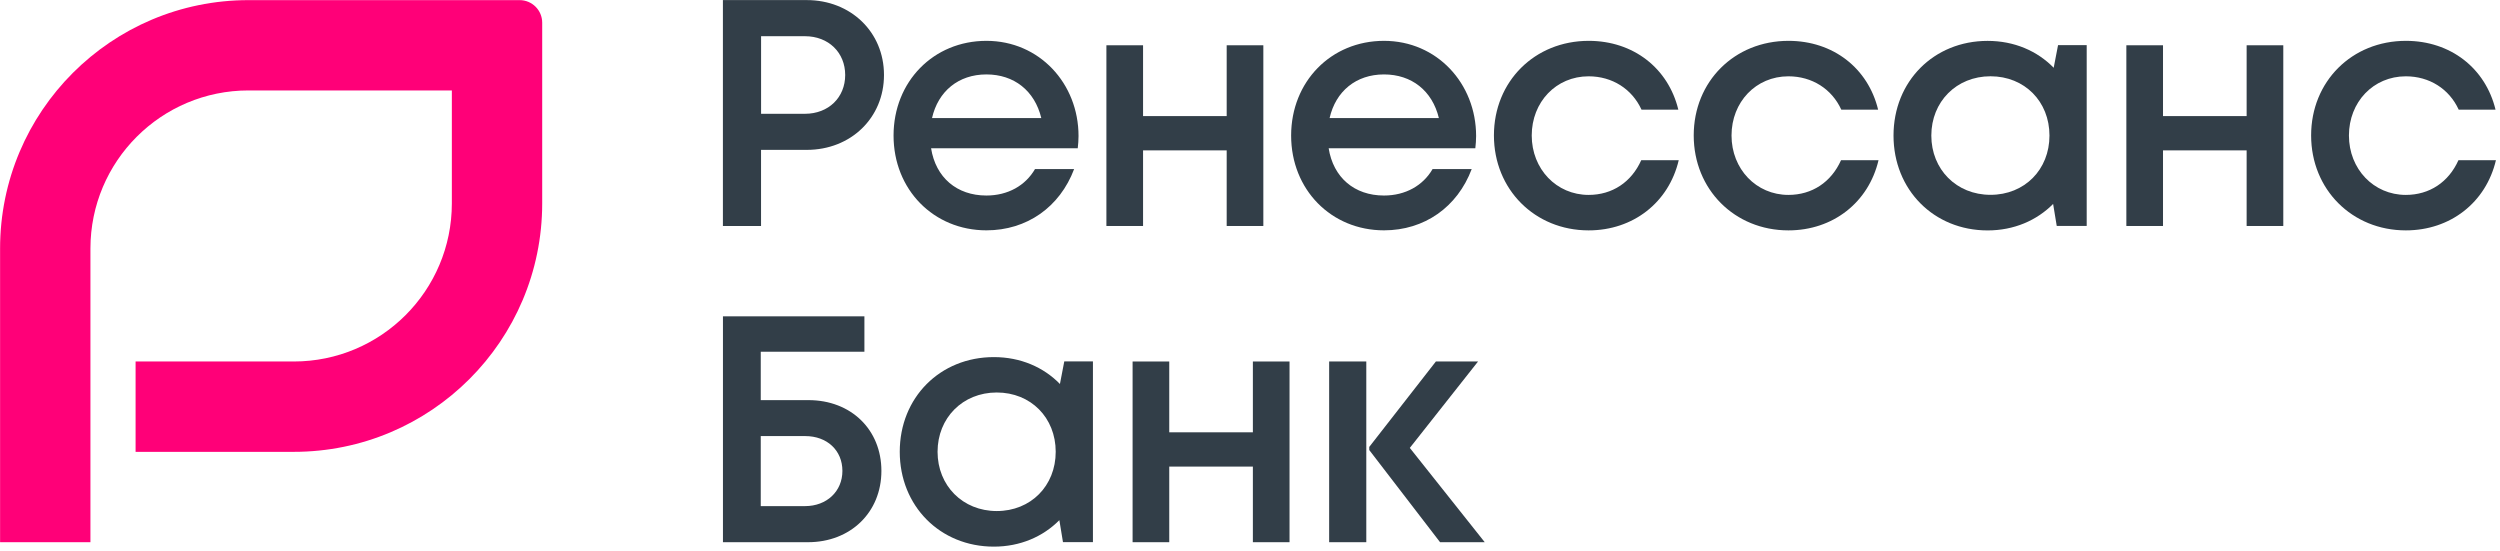
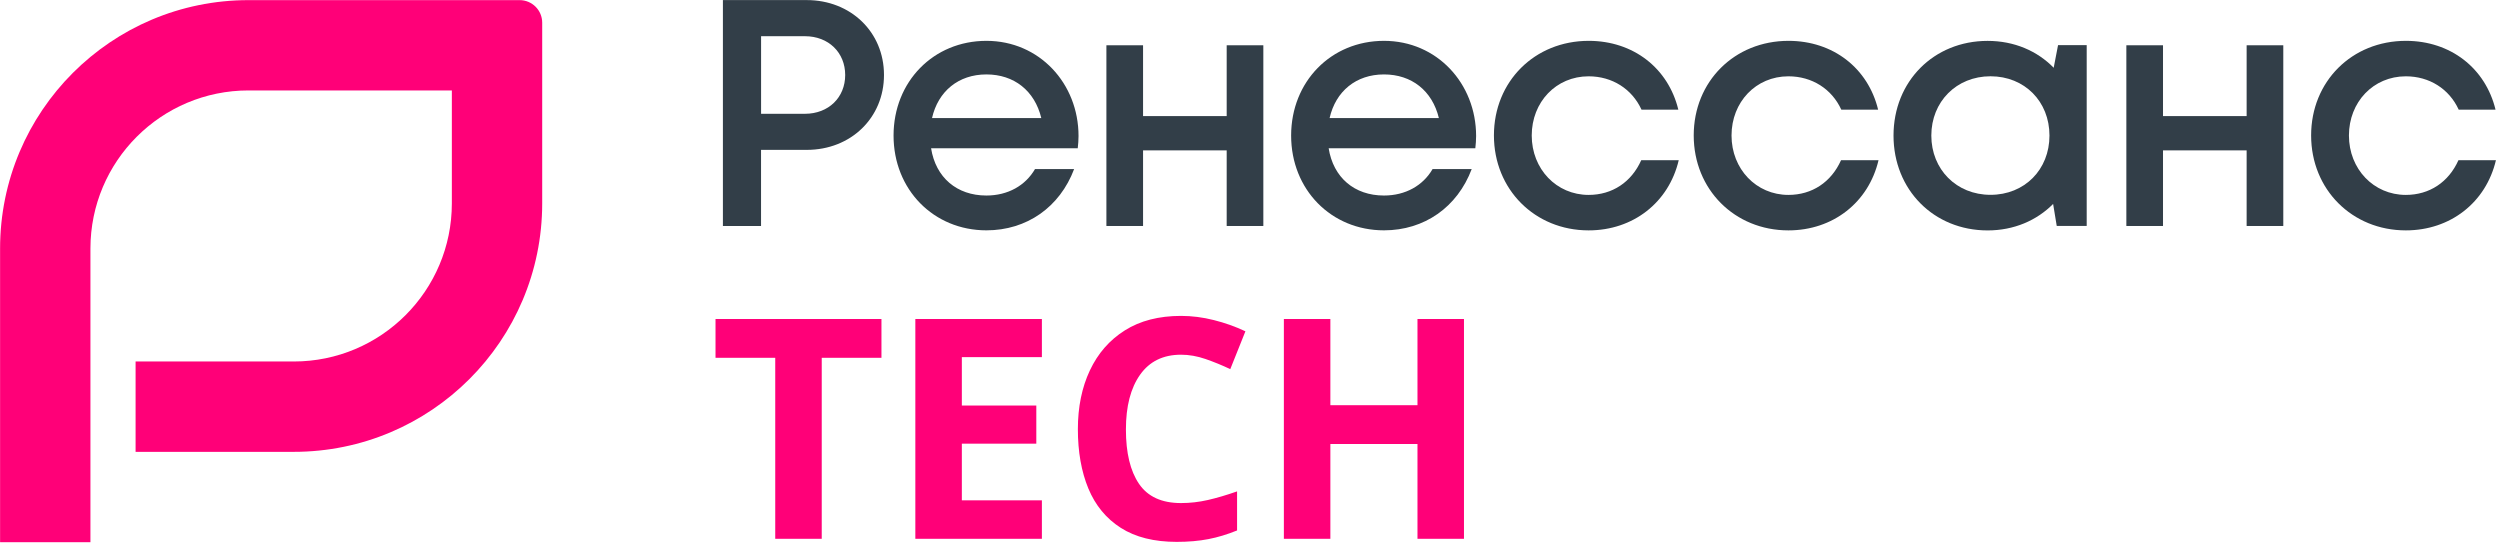
- <svg xmlns="http://www.w3.org/2000/svg" width="609" height="134" viewBox="0 0 609 134" fill="none">
-   <path d="M0.02 60.55V132.08H22.03V60.55C22.03 39.28 39.27 22.03 60.55 22.03H110.07V49.54C110.07 70.81 92.83 88.06 71.55 88.06H33.03V110.07H71.55C104.98 110.07 132.08 82.97 132.08 49.54V5.53C132.08 2.49 129.62 0.03 126.58 0.03H60.55C27.12 0.03 0.02 27.13 0.02 60.56V60.55Z" fill="#FF0078" />
-   <path d="M262.73 33.14C262.73 34.13 262.65 35.12 262.54 36.11H226.81C227.94 43.24 233.08 47.63 240.28 47.63C245.54 47.63 249.8 45.2 252.13 41.18H261.66C258.16 50.47 250.12 56.11 240.29 56.11C227.42 56.11 217.67 46.18 217.67 33.03C217.67 19.88 227.39 9.95 240.29 9.95C253.19 9.95 262.73 20.33 262.73 33.14V33.14ZM240.29 18.13C233.48 18.13 228.53 22.23 227.04 28.76H253.66C252.04 22.07 247 18.13 240.29 18.13Z" fill="#323E48" />
-   <path d="M307.75 11.03V55.05H298.82V36.63H278.45V55.05H269.52V11.03H278.45V28.28H298.82V11.03H307.75Z" fill="#323E48" />
-   <path d="M359.58 33.14C359.58 34.13 359.5 35.12 359.39 36.11H323.66C324.79 43.24 329.93 47.63 337.13 47.63C342.39 47.63 346.65 45.2 348.98 41.18H358.51C355.01 50.47 346.97 56.11 337.14 56.11C324.27 56.11 314.52 46.18 314.52 33.03C314.52 19.88 324.24 9.95 337.14 9.95C350.04 9.95 359.58 20.33 359.58 33.14V33.14ZM337.14 18.13C330.33 18.13 325.38 22.23 323.89 28.76H350.51C348.89 22.07 343.85 18.13 337.14 18.13Z" fill="#323E48" />
-   <path d="M386.99 56.12C373.88 56.12 363.92 46.14 363.92 32.99C363.92 19.84 373.85 9.95 387.01 9.95C397.89 9.95 406.39 16.61 408.84 26.71H399.87C397.55 21.65 392.72 18.59 386.99 18.59C379.07 18.59 373.13 24.85 373.13 33.01C373.13 41.17 379.15 47.48 386.99 47.48C392.75 47.48 397.42 44.37 399.81 39.02H408.94C406.52 49.31 397.85 56.12 386.99 56.12V56.12Z" fill="#323E48" />
-   <path d="M435.66 56.12C422.55 56.12 412.59 46.14 412.59 32.99C412.59 19.84 422.52 9.95 435.68 9.95C446.56 9.95 455.06 16.61 457.51 26.71H448.54C446.22 21.65 441.4 18.59 435.66 18.59C427.74 18.59 421.8 24.85 421.8 33.01C421.8 41.17 427.82 47.48 435.66 47.48C441.42 47.48 446.09 44.37 448.48 39.02H457.61C455.19 49.31 446.52 56.12 435.66 56.12Z" fill="#323E48" />
-   <path d="M508.32 11.01V55.03H501.02L500.14 49.68C496.15 53.71 490.59 56.13 484.18 56.13C471.07 56.13 461.26 46.22 461.26 33.02C461.26 19.82 471.07 9.96 484.18 9.96C490.67 9.96 496.29 12.41 500.28 16.51L501.34 11H508.32V11.01ZM499.25 33.02C499.25 24.72 493.19 18.58 484.89 18.58C476.59 18.58 470.47 24.78 470.47 33.02C470.47 41.26 476.59 47.46 484.89 47.46C493.19 47.46 499.25 41.32 499.25 33.02Z" fill="#323E48" />
-   <path d="M556.21 11.03V55.05H547.28V36.63H526.91V55.05H517.98V11.03H526.91V28.28H547.28V11.03H556.21Z" fill="#323E48" />
-   <path d="M586.06 56.12C572.95 56.12 562.99 46.14 562.99 32.99C562.99 19.84 572.92 9.95 586.08 9.95C596.96 9.95 605.46 16.61 607.91 26.71H598.94C596.62 21.65 591.8 18.59 586.06 18.59C578.14 18.59 572.2 24.85 572.2 33.01C572.2 41.17 578.22 47.48 586.06 47.48C591.82 47.48 596.49 44.37 598.88 39.02H608.01C605.59 49.31 596.92 56.12 586.06 56.12Z" fill="#323E48" />
-   <path d="M205.89 18.27C205.89 12.83 201.86 8.82 196.08 8.82H185.4V27.72H196.08C201.86 27.72 205.89 23.71 205.89 18.27ZM215.34 18.27C215.34 28.7 207.27 36.51 196.52 36.51H185.39V55.05H176.1V0.02H196.52C207.21 0.02 215.34 7.78 215.34 18.26V18.27Z" fill="#323E48" />
-   <path d="M266.24 88.04V132.06H258.94L258.06 126.71C254.07 130.74 248.51 133.16 242.1 133.16C228.99 133.16 219.18 123.25 219.18 110.05C219.18 96.85 228.99 86.99 242.1 86.99C248.59 86.99 254.21 89.44 258.2 93.54L259.26 88.03H266.24V88.04ZM257.17 110.05C257.17 101.75 251.11 95.61 242.81 95.61C234.51 95.61 228.39 101.81 228.39 110.05C228.39 118.29 234.51 124.49 242.81 124.49C251.11 124.49 257.17 118.35 257.17 110.05Z" fill="#323E48" />
-   <path d="M314.13 88.06V132.08H305.2V113.66H284.83V132.08H275.9V88.06H284.83V105.31H305.2V88.06H314.13V88.06Z" fill="#323E48" />
-   <path d="M323.78 88.06H332.83V132.08H323.78V88.06ZM361.68 132.08H350.8L333.55 109.63V108.87L349.78 88.06H360.05L343.43 109.11L361.68 132.08V132.08Z" fill="#323E48" />
-   <path d="M205.21 114.71C205.21 109.71 201.47 106.23 196.16 106.23H185.32V123.29H196.1C201.41 123.29 205.21 119.68 205.21 114.71ZM214.71 114.71C214.71 124.8 207.19 132.08 196.84 132.08H176.11V77.06H210.57V85.69H185.32V97.47H196.94C207.34 97.47 214.71 104.68 214.71 114.71Z" fill="#323E48" />
+ <svg xmlns="http://www.w3.org/2000/svg" width="609" height="134">
+   <g>
+     <rect fill="none" id="canvas_background" height="402" width="582" y="-1" x="-1" />
+   </g>
+   <g>
+     <path id="svg_1" fill="#FF0078" d="m0.02,60.55l0,71.53l22.01,0l0,-71.53c0,-21.27 17.24,-38.52 38.52,-38.52l49.52,0l0,27.51c0,21.27 -17.24,38.52 -38.52,38.52l-38.52,0l0,22.01l38.52,0c33.43,0 60.53,-27.1 60.53,-60.53l0,-44.01c0,-3.04 -2.46,-5.5 -5.5,-5.5l-66.03,0c-33.43,0 -60.53,27.1 -60.53,60.53l0,-0.01z" />
+     <path id="svg_2" fill="#323E48" d="m262.73,33.14c0,0.99 -0.08,1.98 -0.19,2.97l-35.73,0c1.13,7.13 6.27,11.52 13.47,11.52c5.26,0 9.52,-2.43 11.85,-6.45l9.53,0c-3.5,9.29 -11.54,14.93 -21.37,14.93c-12.87,0 -22.62,-9.93 -22.62,-23.08c0,-13.15 9.72,-23.08 22.62,-23.08c12.9,0 22.44,10.38 22.44,23.19l0,0zm-22.44,-15.01c-6.81,0 -11.76,4.1 -13.25,10.63l26.62,0c-1.62,-6.69 -6.66,-10.63 -13.37,-10.63z" />
+     <path id="svg_3" fill="#323E48" d="m307.75,11.03l0,44.02l-8.93,0l0,-18.42l-20.37,0l0,18.42l-8.93,0l0,-44.02l8.93,0l0,17.25l20.37,0l0,-17.25l8.93,0z" />
+     <path id="svg_4" fill="#323E48" d="m359.58,33.14c0,0.99 -0.08,1.98 -0.19,2.97l-35.73,0c1.13,7.13 6.27,11.52 13.47,11.52c5.26,0 9.52,-2.43 11.85,-6.45l9.53,0c-3.5,9.29 -11.54,14.93 -21.37,14.93c-12.87,0 -22.62,-9.93 -22.62,-23.08c0,-13.15 9.72,-23.08 22.62,-23.08c12.9,0 22.44,10.38 22.44,23.19l0,0zm-22.44,-15.01c-6.81,0 -11.76,4.1 -13.25,10.63l26.62,0c-1.62,-6.69 -6.66,-10.63 -13.37,-10.63z" />
+     <path id="svg_5" fill="#323E48" d="m386.99,56.12c-13.11,0 -23.07,-9.98 -23.07,-23.13c0,-13.15 9.93,-23.04 23.09,-23.04c10.88,0 19.38,6.66 21.83,16.76l-8.97,0c-2.32,-5.06 -7.15,-8.12 -12.88,-8.12c-7.92,0 -13.86,6.26 -13.86,14.42c0,8.16 6.02,14.47 13.86,14.47c5.76,0 10.43,-3.11 12.82,-8.46l9.13,0c-2.42,10.29 -11.09,17.1 -21.95,17.1l0,0z" />
+     <path id="svg_6" fill="#323E48" d="m435.66,56.12c-13.11,0 -23.07,-9.98 -23.07,-23.13c0,-13.15 9.93,-23.04 23.09,-23.04c10.88,0 19.38,6.66 21.83,16.76l-8.97,0c-2.32,-5.06 -7.14,-8.12 -12.88,-8.12c-7.92,0 -13.86,6.26 -13.86,14.42c0,8.16 6.02,14.47 13.86,14.47c5.76,0 10.43,-3.11 12.82,-8.46l9.13,0c-2.42,10.29 -11.09,17.1 -21.95,17.1z" />
+     <path id="svg_7" fill="#323E48" d="m508.32,11.01l0,44.02l-7.3,0l-0.88,-5.35c-3.99,4.03 -9.55,6.45 -15.96,6.45c-13.11,0 -22.92,-9.91 -22.92,-23.11c0,-13.2 9.81,-23.06 22.92,-23.06c6.49,0 12.11,2.45 16.1,6.55l1.06,-5.51l6.98,0l0,0.01zm-9.07,22.01c0,-8.3 -6.06,-14.44 -14.36,-14.44c-8.3,0 -14.42,6.2 -14.42,14.44c0,8.24 6.12,14.44 14.42,14.44c8.3,0 14.36,-6.14 14.36,-14.44z" />
+     <path id="svg_8" fill="#323E48" d="m556.21,11.03l0,44.02l-8.93,0l0,-18.42l-20.37,0l0,18.42l-8.93,0l0,-44.02l8.93,0l0,17.25l20.37,0l0,-17.25l8.93,0z" />
+     <path id="svg_9" fill="#323E48" d="m586.06,56.12c-13.11,0 -23.07,-9.98 -23.07,-23.13c0,-13.15 9.93,-23.04 23.09,-23.04c10.88,0 19.38,6.66 21.83,16.76l-8.97,0c-2.32,-5.06 -7.14,-8.12 -12.88,-8.12c-7.92,0 -13.86,6.26 -13.86,14.42c0,8.16 6.02,14.47 13.86,14.47c5.76,0 10.43,-3.11 12.82,-8.46l9.13,0c-2.42,10.29 -11.09,17.1 -21.95,17.1z" />
+     <path id="svg_10" fill="#323E48" d="m205.89,18.27c0,-5.44 -4.03,-9.45 -9.81,-9.45l-10.68,0l0,18.9l10.68,0c5.78,0 9.81,-4.01 9.81,-9.45zm9.45,0c0,10.43 -8.07,18.24 -18.82,18.24l-11.13,0l0,18.54l-9.29,0l0,-55.03l20.42,0c10.69,0 18.82,7.76 18.82,18.24l0,0.01z" />
+     <text font-weight="bold" xml:space="preserve" text-anchor="start" font-family="Euphoria, sans-serif" font-size="75" id="svg_15" y="131.25" x="172.8" stroke-width="2" fill="#FF0078">TECH</text>
+     <path d="m174.921,77.556c0.317,0 0.635,0 1.905,0c2.857,0 5.401,0.026 7.619,-0.317c1.908,-0.295 4.742,-0.793 6.667,-0.952c1.898,-0.157 2.54,0 3.175,0c0.952,0 1.587,0 2.857,0c0.635,0 1.27,0 1.587,0c2.222,0 2.857,0 3.81,0c0.635,0 1.27,0 2.222,0c0.317,0 1.587,-0.317 2.222,-0.317c1.27,0 2.222,0 2.857,0c1.587,0 2.54,0 3.175,0c0.952,0 0.952,0 1.587,0c0.635,0 1.27,0 1.905,0c0.317,0 0.952,0 1.27,0c0.317,0 0.952,0 1.27,0c0,0 0,0.317 0,0.317c-0.317,0 -0.728,-0.224 -0.952,0c-0.224,0.224 -0.317,0.317 -0.317,0.317c0,0.317 -0.093,0.093 -0.317,0.317c-0.224,0.224 -0.317,0.317 -0.635,0.317l0,0.317l-0.317,0l0,-0.317" id="svg_19" stroke-width="0" fill="none" />
+   </g>
</svg>
